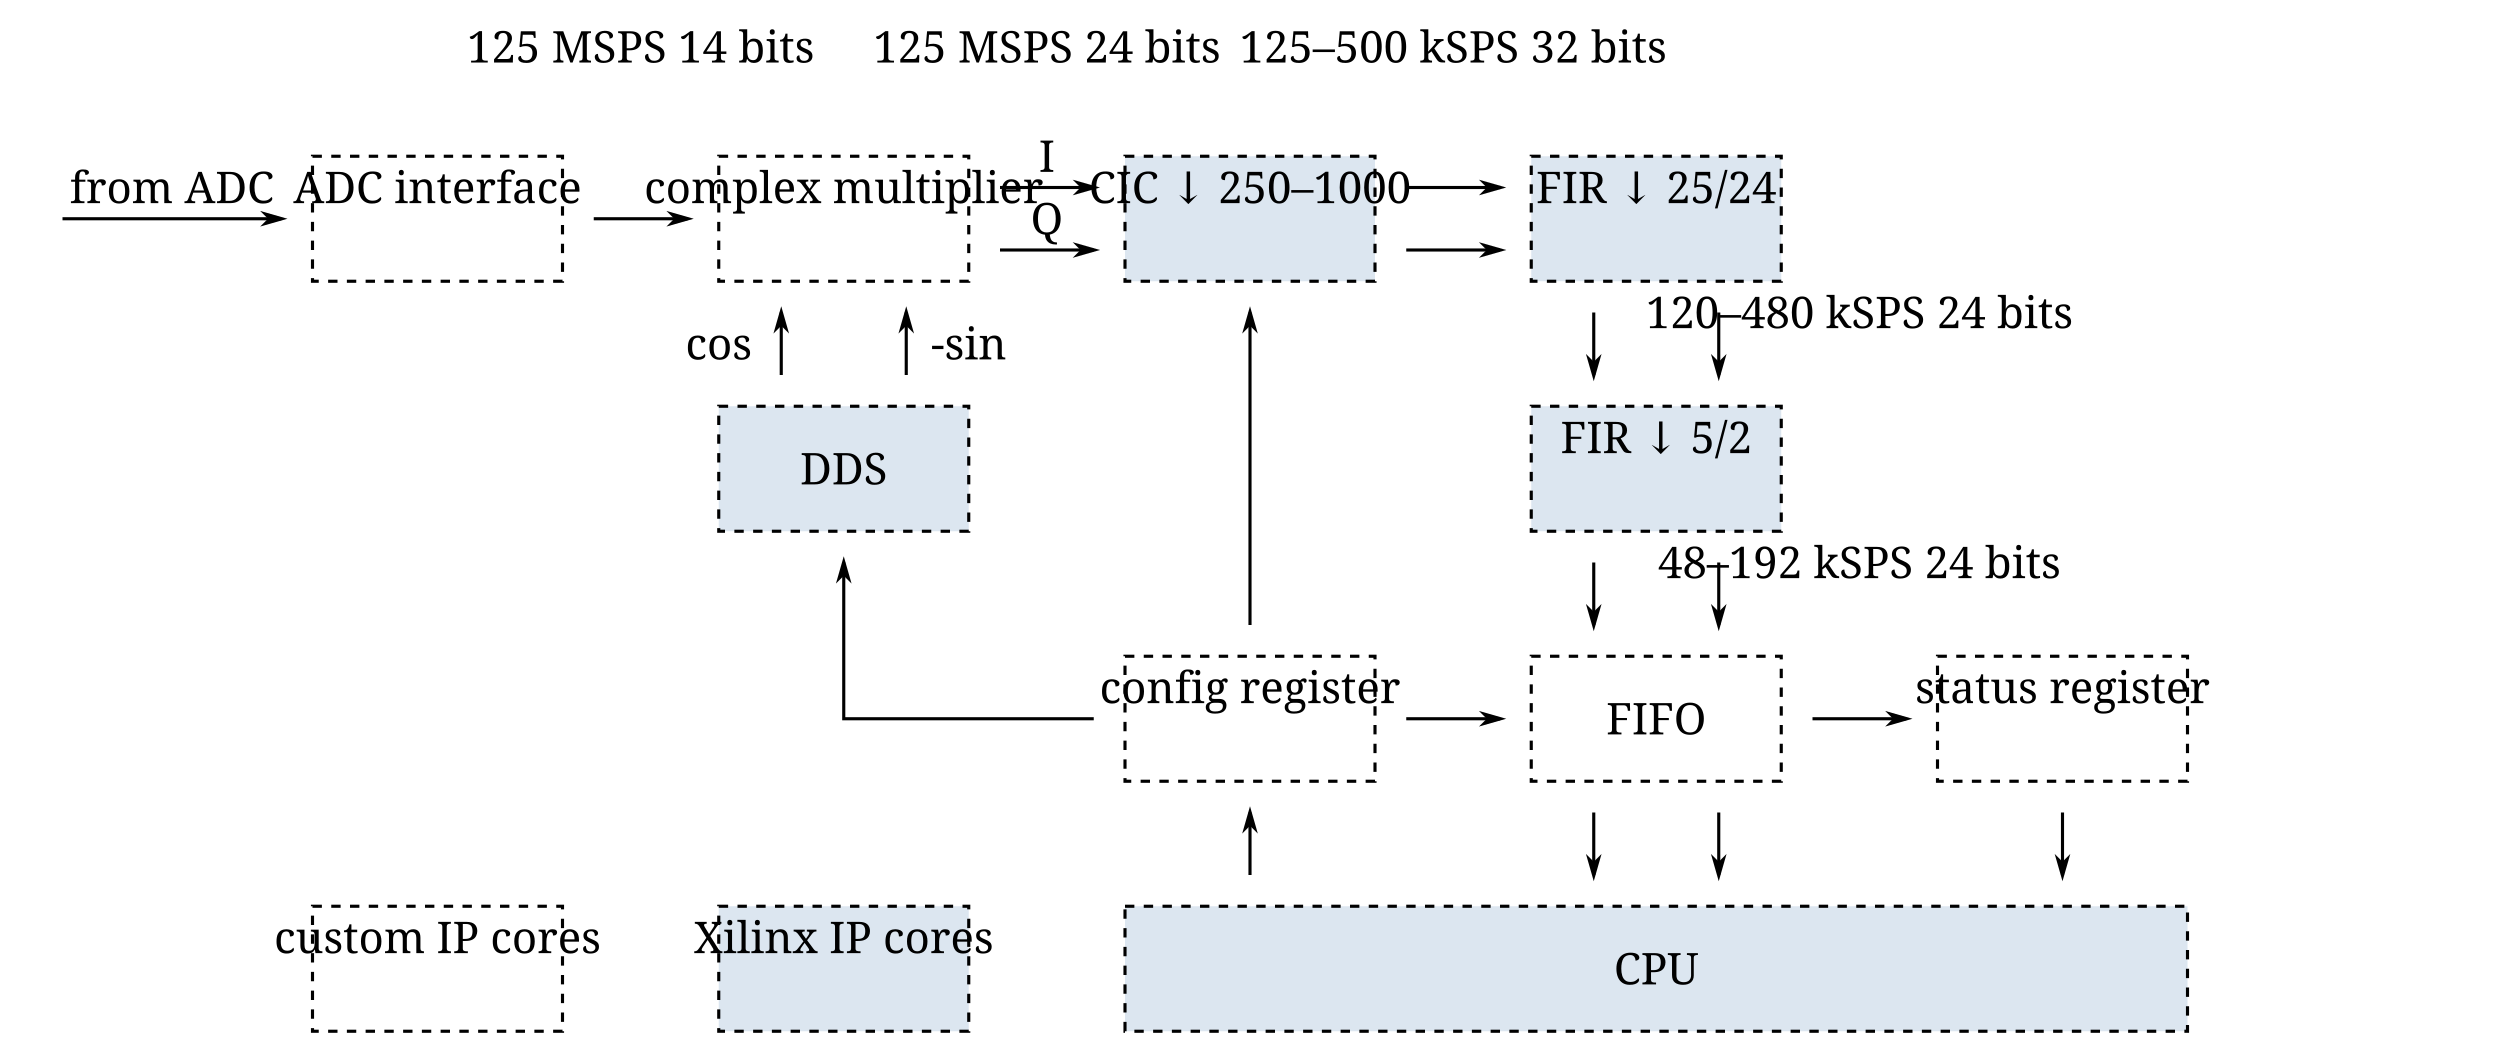
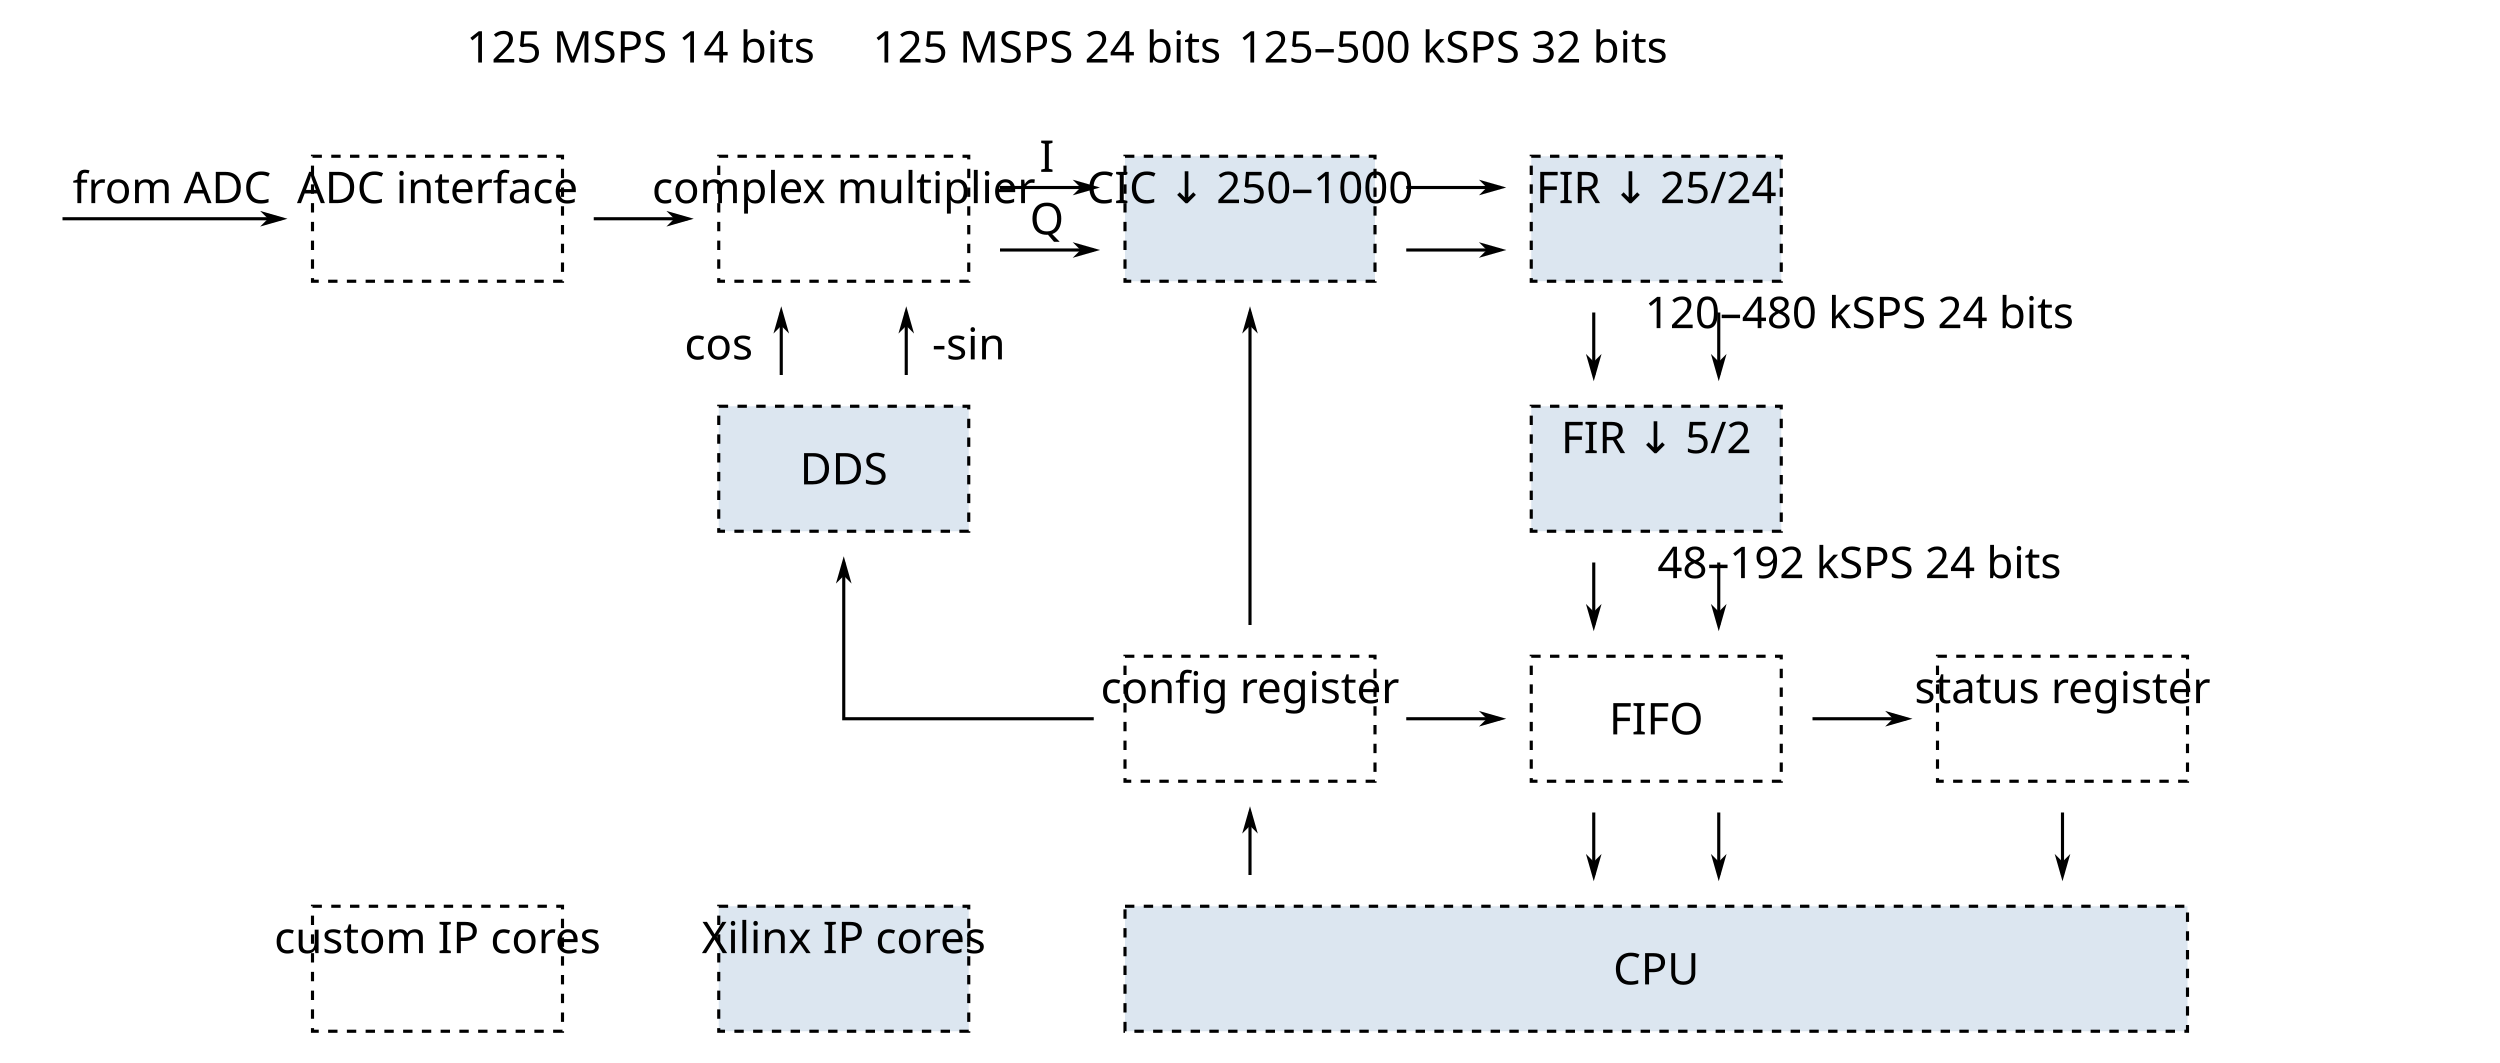
<svg xmlns="http://www.w3.org/2000/svg" width="800" height="340" version="1.1">
  <defs>
    <marker id="Arrow1L" overflow="visible" markerHeight="5" markerWidth="8.75" orient="auto-start-reverse" preserveAspectRatio="xMidYMid" refX="4.25" viewBox="0 0 8.75 5">
      <path transform="scale(-.5)" d="m0 0 5-5-17.5 5 17.5 5z" fill="context-stroke" fill-rule="evenodd" />
    </marker>
  </defs>
  <rect x="360" y="50" width="80" height="40" fill="#dce6f0" stroke="#000000" stroke-dasharray="3, 3" />
  <rect x="490" y="50" width="80" height="40" fill="#dce6f0" stroke="#000000" stroke-dasharray="3, 3" />
  <rect x="100" y="50" width="80" height="40" fill="none" stroke="#000000" stroke-dasharray="3, 3" />
  <rect x="230" y="50" width="80" height="40" fill="none" stroke="#000000" stroke-dasharray="3, 3" />
  <rect x="230" y="130" width="80" height="40" fill="#dce6f0" stroke="#000000" stroke-dasharray="3, 3" />
  <rect x="490" y="130" width="80" height="40" fill="#dce6f0" stroke="#000000" stroke-dasharray="3, 3" />
-   <text x="140" y="65" fill="#000000" font-family="Cambria" font-size="14px" text-align="center" text-anchor="middle" style="line-height:1.25">
+   <text x="140" y="65" fill="#000000" font-family="Carlito" font-size="14px" text-align="center" text-anchor="middle" style="line-height:1.25">
    <tspan>ADC</tspan>
    <tspan>interface</tspan>
  </text>
-   <text x="335" y="55" fill="#000000" font-family="Cambria" font-size="14px" text-align="center" text-anchor="middle" style="line-height:1.25">
+   <text x="335" y="55" fill="#000000" font-family="Carlito" font-size="14px" text-align="center" text-anchor="middle" style="line-height:1.25">
    <tspan>I</tspan>
  </text>
-   <text x="335" y="75" fill="#000000" font-family="Cambria" font-size="14px" text-align="center" text-anchor="middle" style="line-height:1.25">
+   <text x="335" y="75" fill="#000000" font-family="Carlito" font-size="14px" text-align="center" text-anchor="middle" style="line-height:1.25">
    <tspan>Q</tspan>
  </text>
-   <text x="335" y="20" fill="#000000" font-family="Cambria" font-size="14px" text-align="center" text-anchor="middle" style="line-height:1.25">
+   <text x="335" y="20" fill="#000000" font-family="Carlito" font-size="14px" text-align="center" text-anchor="middle" style="line-height:1.25">
    <tspan>125 MSPS</tspan>
    <tspan>24 bits</tspan>
  </text>
  <path d="m320 60h30" fill="none" marker-end="url(#Arrow1L)" stroke="#000000" />
  <path d="m320 80h30" fill="none" marker-end="url(#Arrow1L)" stroke="#000000" />
  <path d="m250 120v-20" fill="none" marker-end="url(#Arrow1L)" stroke="#000000" />
  <path d="m290 120v-20" fill="none" marker-end="url(#Arrow1L)" stroke="#000000" />
-   <text x="400" y="65" fill="#000000" font-family="Cambria" font-size="14px" text-align="center" text-anchor="middle" style="line-height:1.25">
+   <text x="400" y="65" fill="#000000" font-family="Carlito" font-size="14px" text-align="center" text-anchor="middle" style="line-height:1.25">
    <tspan>CIC</tspan>
    <tspan>↓ 250–1000</tspan>
  </text>
  <path d="m510 100v20" fill="none" marker-end="url(#Arrow1L)" stroke="#000000" />
  <path d="m550 100v20" fill="none" marker-end="url(#Arrow1L)" stroke="#000000" />
-   <text x="270" y="65" fill="#000000" font-family="Cambria" font-size="14px" text-align="center" text-anchor="middle" style="line-height:1.25">
+   <text x="270" y="65" fill="#000000" font-family="Carlito" font-size="14px" text-align="center" text-anchor="middle" style="line-height:1.25">
    <tspan>complex</tspan>
    <tspan>multiplier</tspan>
  </text>
-   <text x="270" y="155" fill="#000000" font-family="Cambria" font-size="14px" text-align="center" text-anchor="middle" style="line-height:1.25">
+   <text x="270" y="155" fill="#000000" font-family="Carlito" font-size="14px" text-align="center" text-anchor="middle" style="line-height:1.25">
    <tspan>DDS</tspan>
  </text>
-   <text x="230" y="115" fill="#000000" font-family="Cambria" font-size="14px" text-align="center" text-anchor="middle" style="line-height:1.25">
+   <text x="230" y="115" fill="#000000" font-family="Carlito" font-size="14px" text-align="center" text-anchor="middle" style="line-height:1.25">
    <tspan>cos</tspan>
  </text>
-   <text x="310" y="115" fill="#000000" font-family="Cambria" font-size="14px" text-align="center" text-anchor="middle" style="line-height:1.25">
+   <text x="310" y="115" fill="#000000" font-family="Carlito" font-size="14px" text-align="center" text-anchor="middle" style="line-height:1.25">
    <tspan>-sin</tspan>
  </text>
-   <text x="465" y="20" fill="#000000" font-family="Cambria" font-size="14px" text-align="center" text-anchor="middle" style="line-height:1.25">
+   <text x="465" y="20" fill="#000000" font-family="Carlito" font-size="14px" text-align="center" text-anchor="middle" style="line-height:1.25">
    <tspan>125–500 kSPS</tspan>
    <tspan>32 bits</tspan>
  </text>
  <path d="m190 70h30" fill="none" marker-end="url(#Arrow1L)" stroke="#000000" />
  <path d="m450 60h30" fill="none" marker-end="url(#Arrow1L)" stroke="#000000" />
  <path d="m450 80h30" fill="none" marker-end="url(#Arrow1L)" stroke="#000000" />
  <path d="m510 180v20" fill="none" marker-end="url(#Arrow1L)" stroke="#000000" />
  <path d="m550 180v20" fill="none" marker-end="url(#Arrow1L)" stroke="#000000" />
-   <text x="595" y="105" fill="#000000" font-family="Cambria" font-size="14px" text-align="center" text-anchor="middle" style="line-height:1.25">
+   <text x="595" y="105" fill="#000000" font-family="Carlito" font-size="14px" text-align="center" text-anchor="middle" style="line-height:1.25">
    <tspan>120–480 kSPS</tspan>
    <tspan>24 bits</tspan>
  </text>
  <rect x="100" y="290" width="80" height="40" fill="none" stroke="#000000" stroke-dasharray="3, 3" />
  <rect x="230" y="290" width="80" height="40" fill="#dce6f0" stroke="#000000" stroke-dasharray="3, 3" />
-   <text x="270" y="305" fill="#000000" font-family="Cambria" font-size="14px" text-align="center" text-anchor="middle" style="line-height:1.25">
+   <text x="270" y="305" fill="#000000" font-family="Carlito" font-size="14px" text-align="center" text-anchor="middle" style="line-height:1.25">
    <tspan>Xilinx</tspan>
    <tspan>IP cores</tspan>
  </text>
-   <text x="140" y="305" fill="#000000" font-family="Cambria" font-size="14px" text-align="center" text-anchor="middle" style="line-height:1.25">
+   <text x="140" y="305" fill="#000000" font-family="Carlito" font-size="14px" text-align="center" text-anchor="middle" style="line-height:1.25">
    <tspan>custom</tspan>
    <tspan>IP cores</tspan>
  </text>
-   <text x="205" y="20" fill="#000000" font-family="Cambria" font-size="14px" text-align="center" text-anchor="middle" style="line-height:1.25">
+   <text x="205" y="20" fill="#000000" font-family="Carlito" font-size="14px" text-align="center" text-anchor="middle" style="line-height:1.25">
    <tspan>125 MSPS</tspan>
    <tspan>14 bits</tspan>
  </text>
-   <text x="530" y="145" fill="#000000" font-family="Cambria" font-size="14px" text-align="center" text-anchor="middle" style="line-height:1.25">
+   <text x="530" y="145" fill="#000000" font-family="Carlito" font-size="14px" text-align="center" text-anchor="middle" style="line-height:1.25">
    <tspan>FIR</tspan>
    <tspan>↓ 5/2</tspan>
  </text>
-   <text x="530" y="65" fill="#000000" font-family="Cambria" font-size="14px" text-align="center" text-anchor="middle" style="line-height:1.25">
+   <text x="530" y="65" fill="#000000" font-family="Carlito" font-size="14px" text-align="center" text-anchor="middle" style="line-height:1.25">
    <tspan>FIR</tspan>
    <tspan>↓ 25/24</tspan>
  </text>
-   <text x="595" y="185" fill="#000000" font-family="Cambria" font-size="14px" text-align="center" text-anchor="middle" style="line-height:1.25">
+   <text x="595" y="185" fill="#000000" font-family="Carlito" font-size="14px" text-align="center" text-anchor="middle" style="line-height:1.25">
    <tspan>48–192 kSPS</tspan>
    <tspan>24 bits</tspan>
  </text>
  <rect x="360" y="290" width="340" height="40" fill="#dce6f0" stroke="#000000" stroke-dasharray="3, 3" />
  <rect x="490" y="210" width="80" height="40" fill="none" stroke="#000000" stroke-dasharray="3, 3" />
-   <text x="530" y="235" fill="#000000" font-family="Cambria" font-size="14px" text-align="center" text-anchor="middle" style="line-height:1.25">
+   <text x="530" y="235" fill="#000000" font-family="Carlito" font-size="14px" text-align="center" text-anchor="middle" style="line-height:1.25">
    <tspan>FIFO</tspan>
  </text>
-   <text x="400" y="225" fill="#000000" font-family="Cambria" font-size="14px" text-align="center" text-anchor="middle" style="line-height:1.25">
+   <text x="400" y="225" fill="#000000" font-family="Carlito" font-size="14px" text-align="center" text-anchor="middle" style="line-height:1.25">
    <tspan>config</tspan>
    <tspan>register</tspan>
  </text>
  <rect x="360" y="210" width="80" height="40" fill="none" stroke="#000000" stroke-dasharray="3, 3" />
-   <text x="530" y="315" fill="#000000" font-family="Cambria" font-size="14px" text-align="center" text-anchor="middle" style="line-height:1.25">
+   <text x="530" y="315" fill="#000000" font-family="Carlito" font-size="14px" text-align="center" text-anchor="middle" style="line-height:1.25">
    <tspan>CPU</tspan>
  </text>
  <path d="m510 260v20" fill="none" marker-end="url(#Arrow1L)" stroke="#000000" />
-   <text x="660" y="225" fill="#000000" font-family="Cambria" font-size="14px" text-align="center" text-anchor="middle" style="line-height:1.25">
+   <text x="660" y="225" fill="#000000" font-family="Carlito" font-size="14px" text-align="center" text-anchor="middle" style="line-height:1.25">
    <tspan>status</tspan>
    <tspan>register</tspan>
  </text>
  <rect x="620" y="210" width="80" height="40" fill="none" stroke="#000000" stroke-dasharray="3, 3" />
  <path d="m400 280v-20" fill="none" marker-end="url(#Arrow1L)" stroke="#000000" />
  <path d="m550 260v20" fill="none" marker-end="url(#Arrow1L)" stroke="#000000" />
  <path d="m660 260v20" fill="none" marker-end="url(#Arrow1L)" stroke="#000000" />
  <path d="m400 200v-100" fill="none" marker-end="url(#Arrow1L)" stroke="#000000" />
  <path d="m580 230h30" fill="none" marker-end="url(#Arrow1L)" stroke="#000000" />
  <path d="m450 230h30" fill="none" marker-end="url(#Arrow1L)" stroke="#000000" />
  <path d="m350 230h-80v-50" fill="none" marker-end="url(#Arrow1L)" stroke="#000000" stroke-width="1px" />
  <path d="m20 70h70" fill="none" marker-end="url(#Arrow1L)" stroke="#000000" />
-   <text x="55" y="65" fill="#000000" font-family="Cambria" font-size="14px" text-align="center" text-anchor="middle" style="line-height:1.25">
+   <text x="55" y="65" fill="#000000" font-family="Carlito" font-size="14px" text-align="center" text-anchor="middle" style="line-height:1.25">
    <tspan>from ADC</tspan>
  </text>
</svg>
